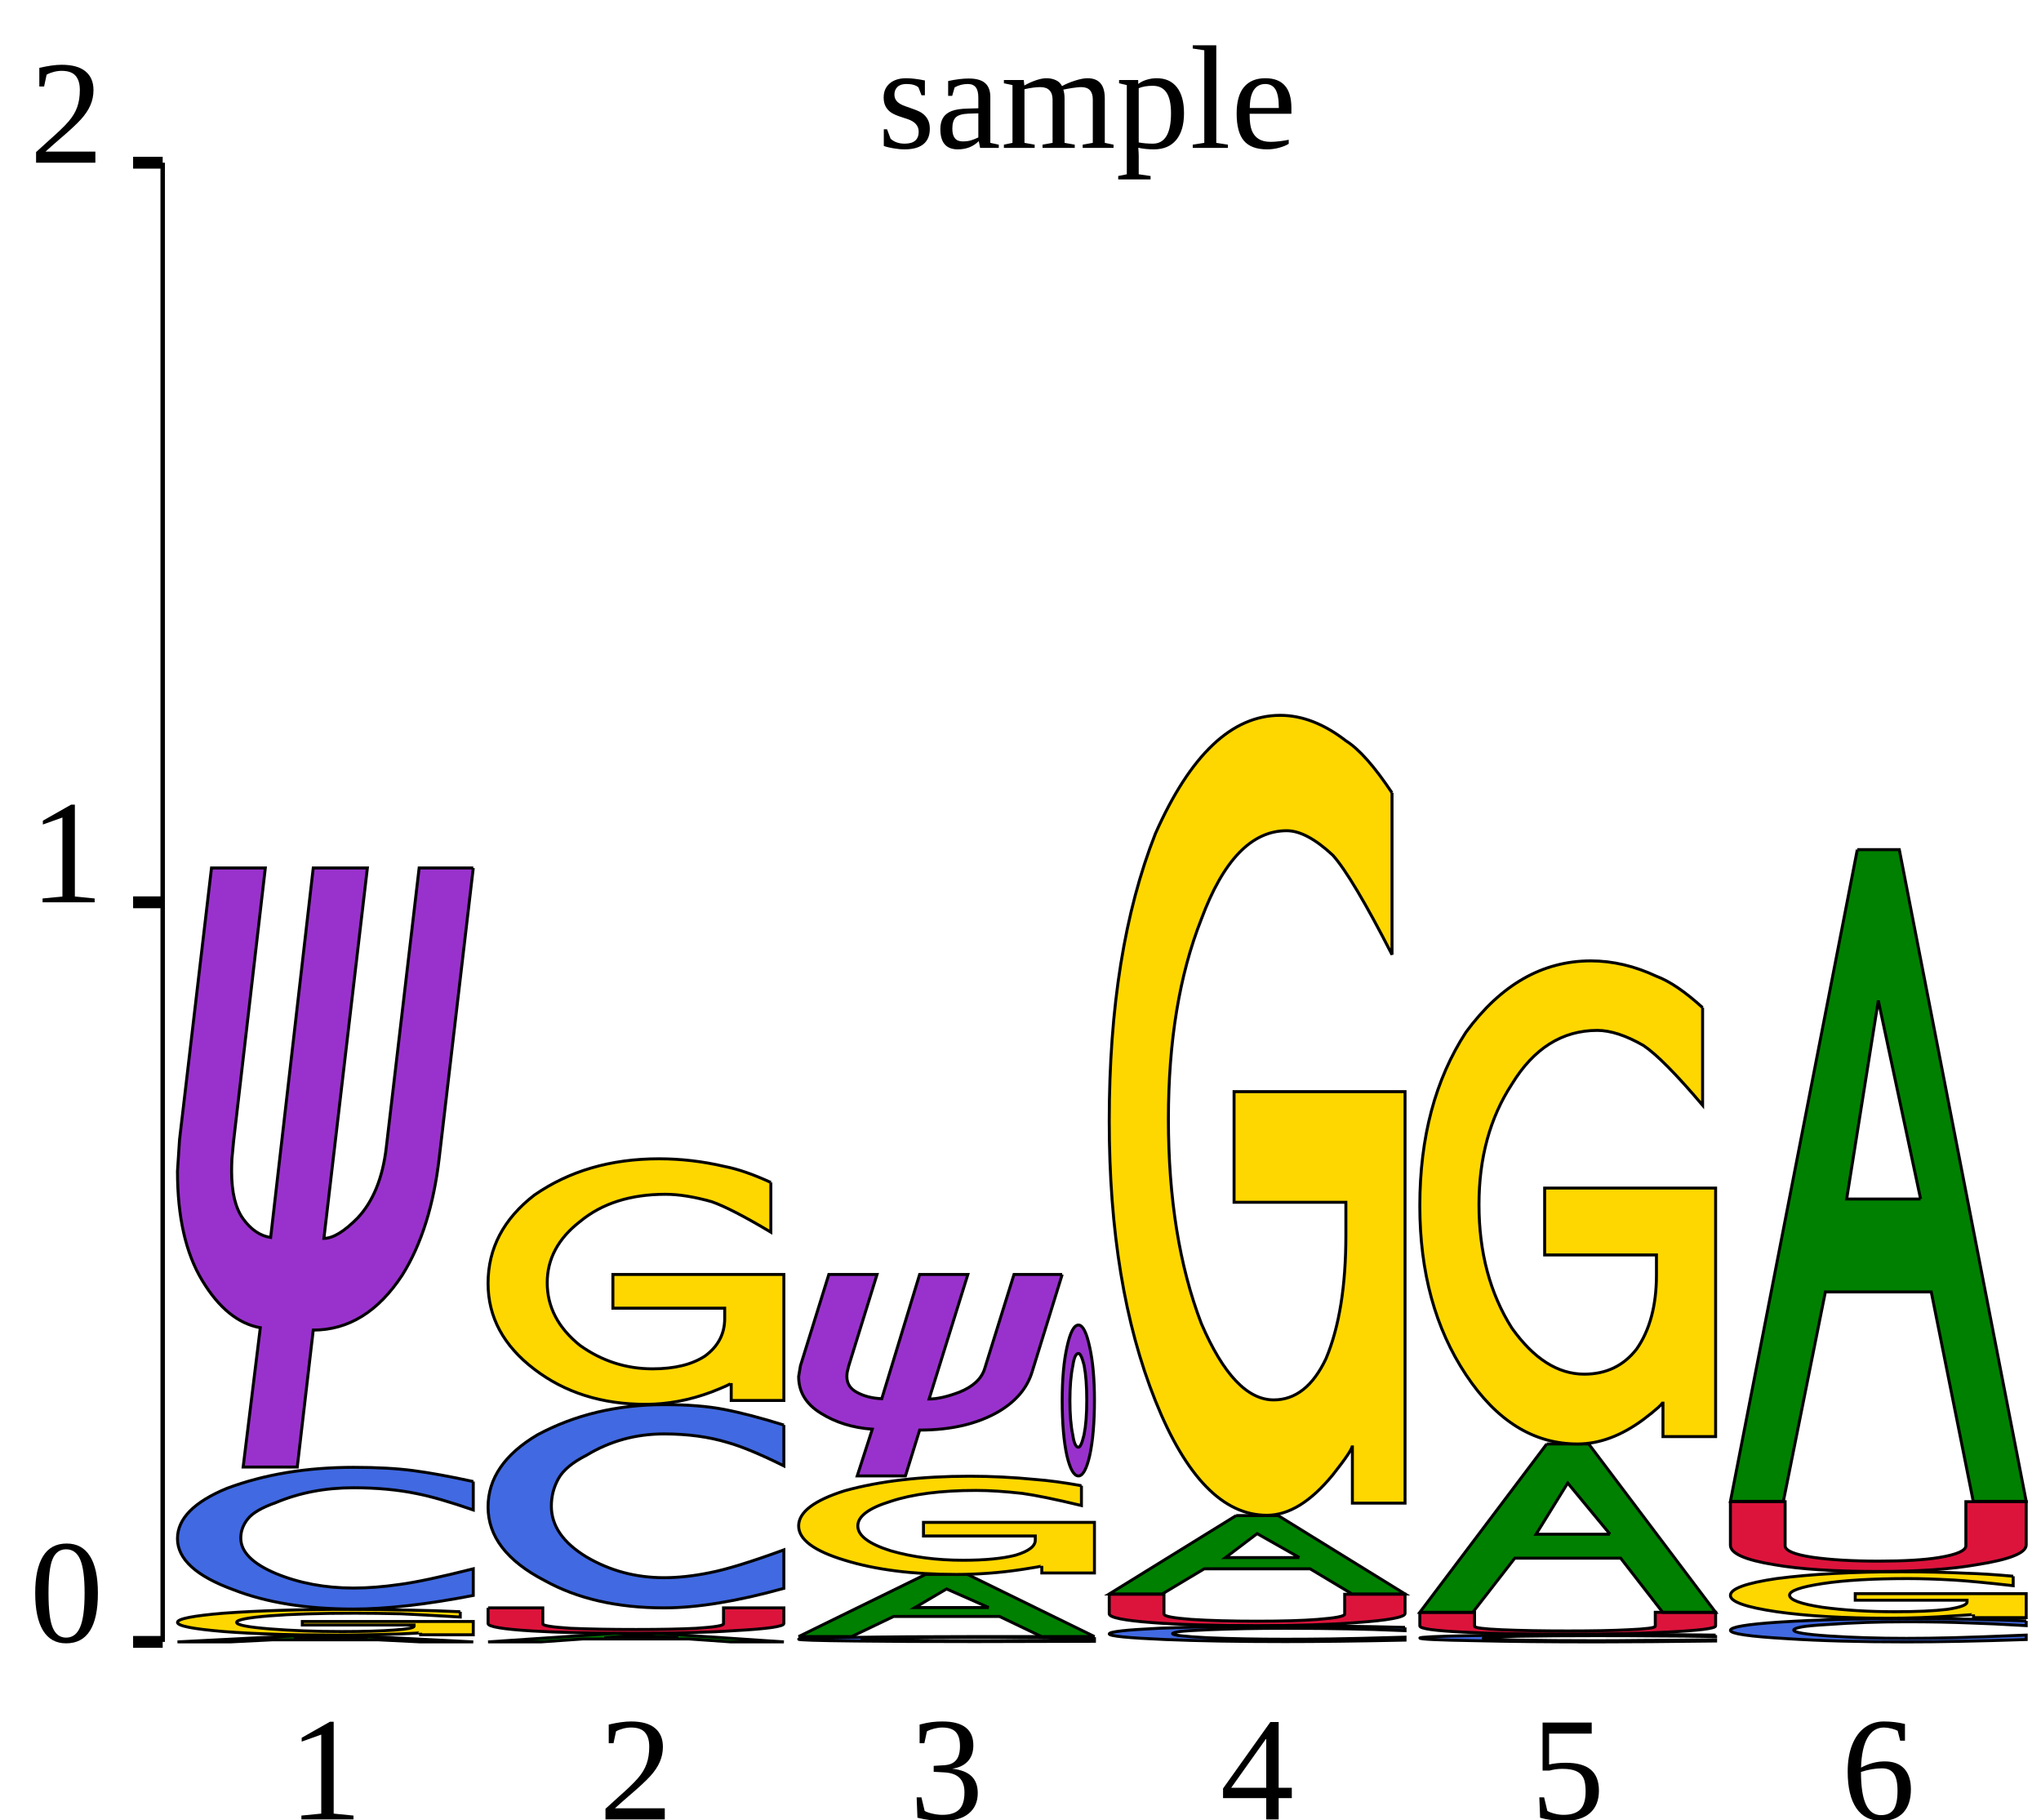
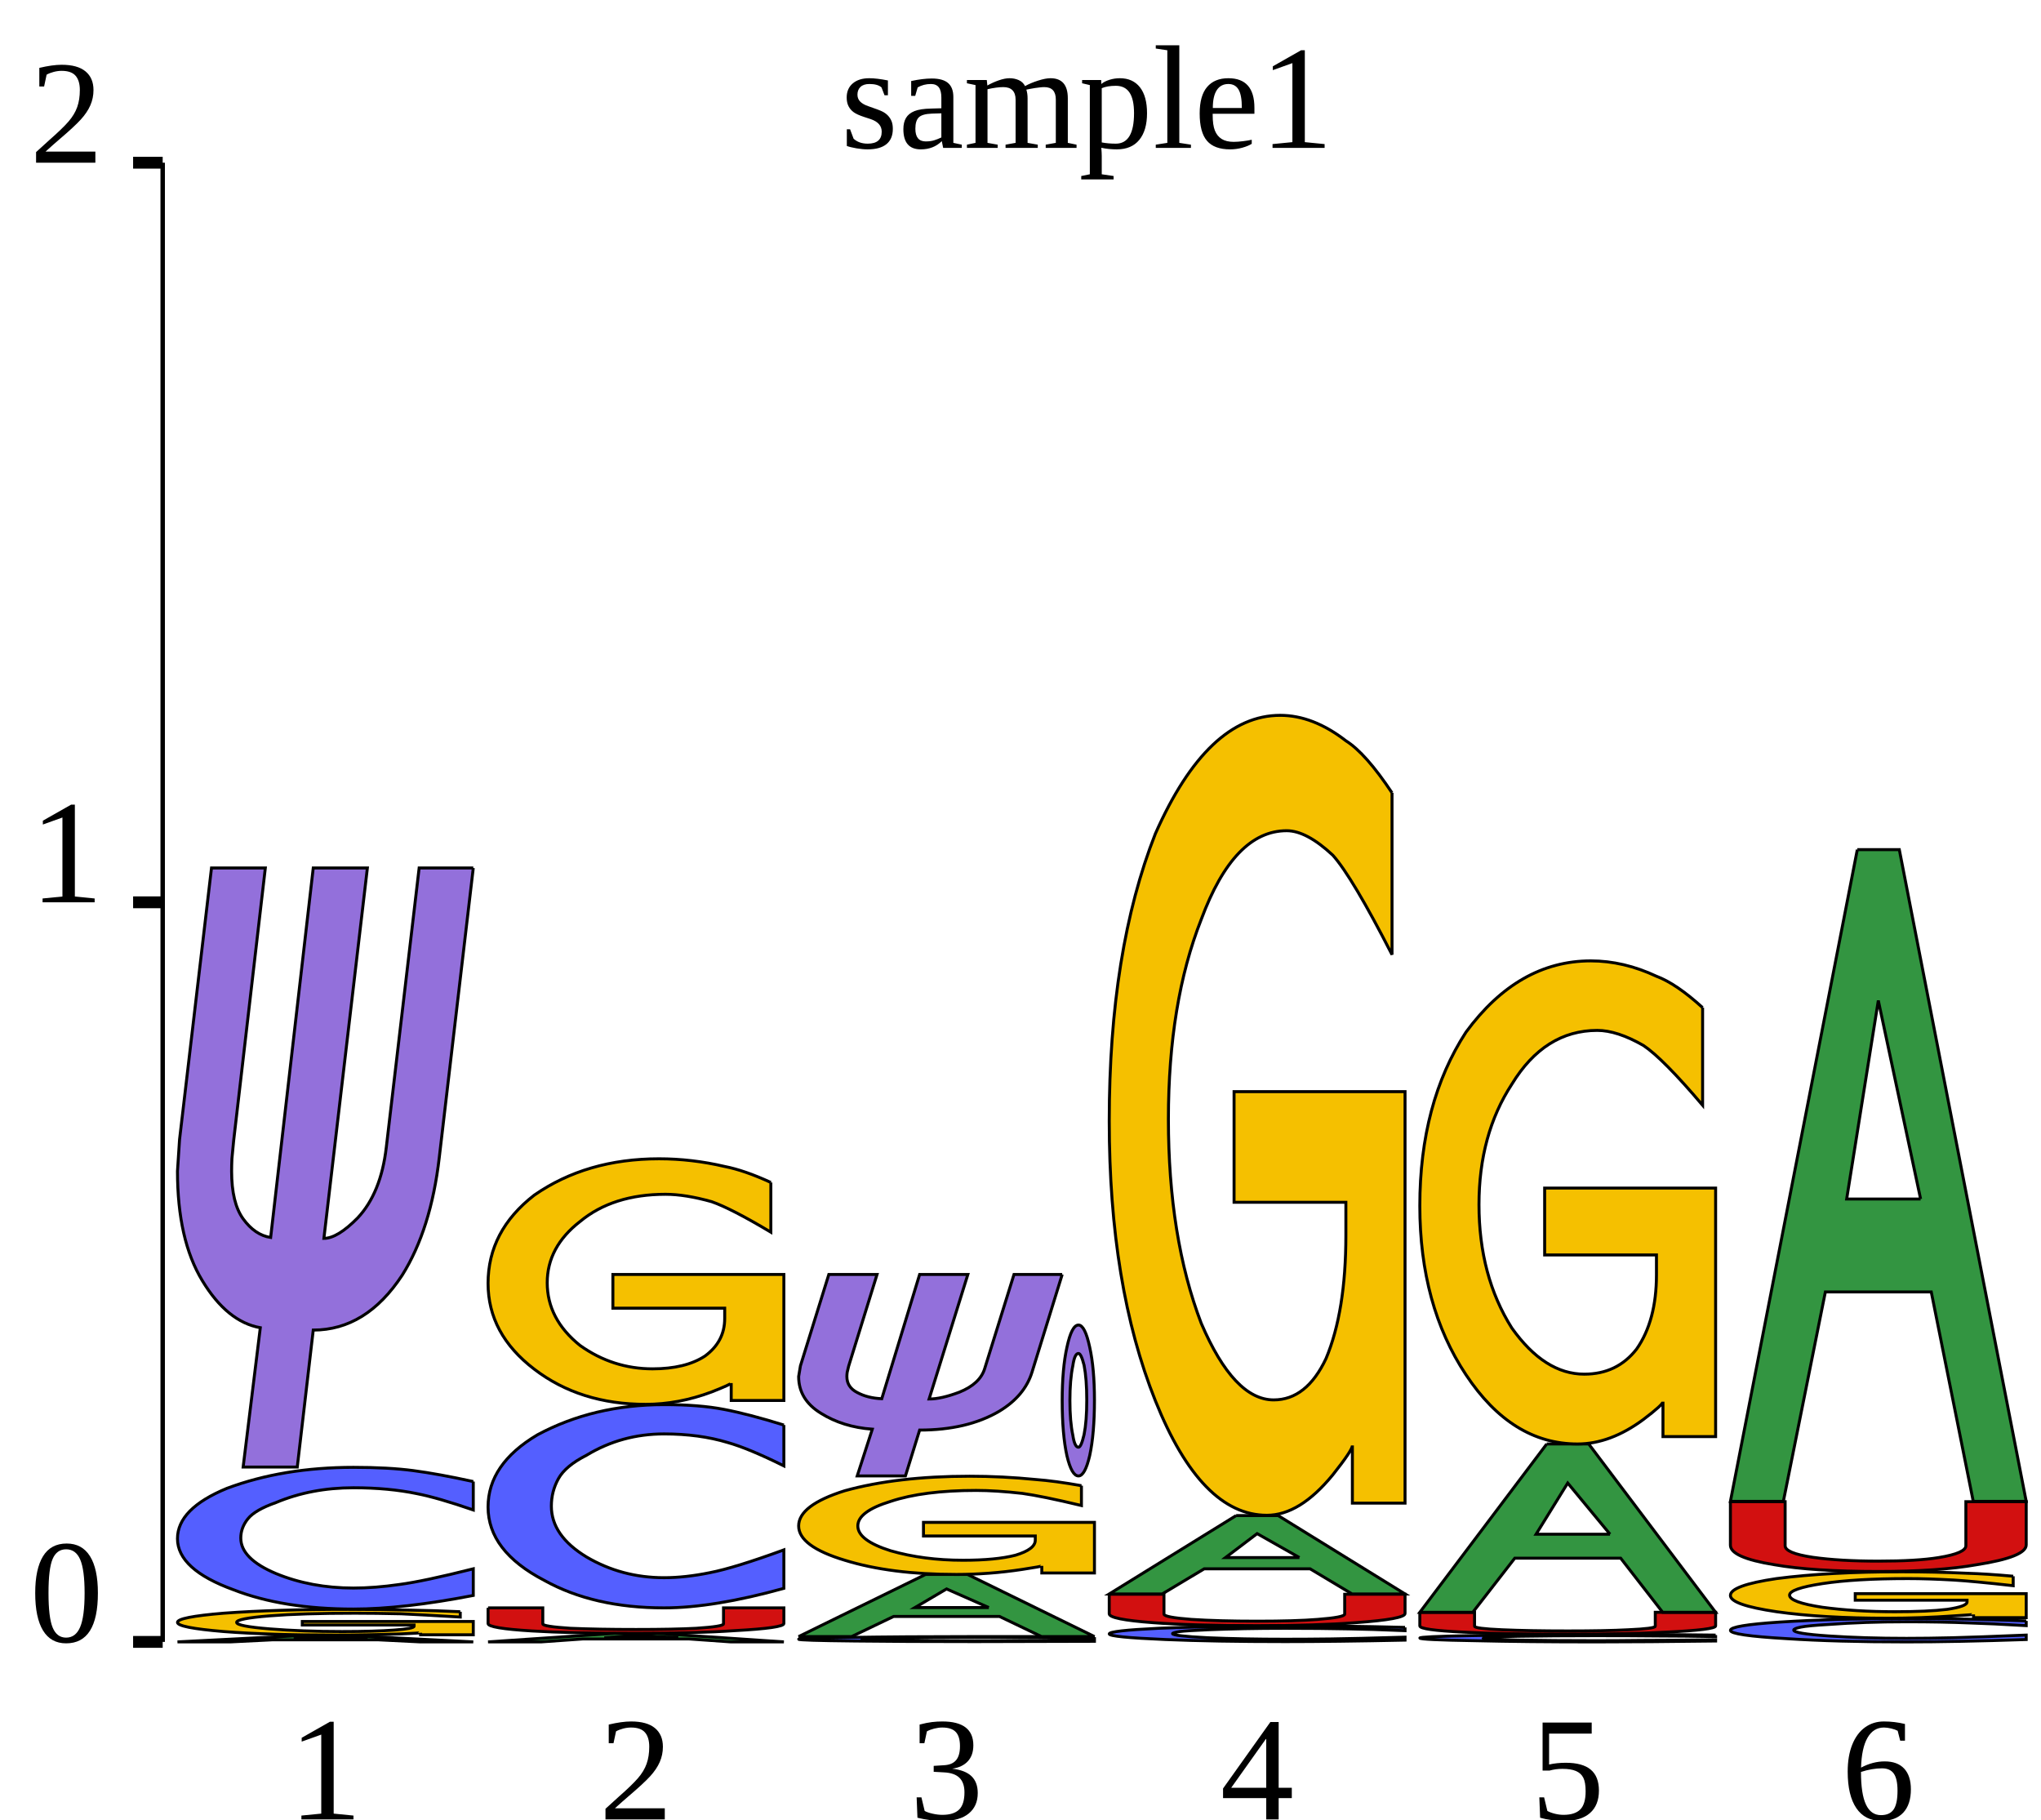
<svg xmlns="http://www.w3.org/2000/svg" viewBox="0 0 6900 6150">
-   <path d=" M 1029 5528  L 1171 5528  L 1600 5550  L 1421 5550  L 1279 5543  L 921 5543  L 779 5550  L 600 5550  L 1029 5528  M 1243 5540  L 1100 5533  L 993 5540  L 1243 5540  " fill="green" stroke="black" stroke-width="10" />
-   <path d=" M 1556 5448  L 1556 5466  Q 1422 5458 , 1356 5455  Q 1267 5453 , 1200 5453  Q 1022 5453 , 911 5462  Q 800 5471 , 800 5484  Q 800 5497 , 911 5506  Q 1022 5515 , 1156 5515  Q 1267 5515 , 1333 5510  Q 1400 5505 , 1400 5497  L 1400 5493  L 1022 5493  L 1022 5481  L 1600 5481  L 1600 5526  L 1422 5526  L 1422 5519  Q 1422 5520 , 1356 5523  Q 1244 5527 , 1133 5527  Q 911 5527 , 756 5515  Q 600 5502 , 600 5484  Q 600 5466 , 756 5453  Q 933 5440 , 1178 5440  Q 1289 5440 , 1400 5443  Q 1467 5444 , 1556 5448  " fill="gold" stroke="black" stroke-width="10" />
-   <path d=" M 1600 5008  L 1600 5104  Q 1481 5063 , 1410 5049  Q 1314 5029 , 1195 5029  Q 1052 5029 , 933 5079  Q 862 5104 , 838 5134  Q 814 5164 , 814 5199  Q 814 5269 , 933 5319  Q 1052 5368 , 1195 5368  Q 1267 5368 , 1350 5356  Q 1433 5345 , 1600 5303  L 1600 5393  Q 1362 5439 , 1195 5439  Q 957 5439 , 790 5374  Q 600 5305 , 600 5201  Q 600 5100 , 767 5031  Q 957 4960 , 1195 4960  Q 1314 4960 , 1397 4971  Q 1481 4982 , 1600 5008  " fill="royalblue" stroke="black" stroke-width="10" />
-   <path d=" M 1600 2934  L 1485 3913  Q 1457 4155 , 1360 4310  Q 1238 4496 , 1059 4496  L 1005 4959  L 822 4959  L 880 4488  Q 768 4468 , 684 4329  Q 600 4191 , 600 3959  L 607 3852  L 715 2934  L 897 2934  L 790 3855  Q 786 3893 , 784 3917  Q 783 3941 , 783 3959  Q 783 4066 , 822 4120  Q 862 4175 , 915 4183  L 1059 2934  L 1242 2934  L 1095 4186  Q 1141 4186 , 1209 4117  Q 1288 4033 , 1306 3878  L 1417 2934  L 1600 2934  " fill="#9932CC" stroke="black" stroke-width="10" />
-   <path d=" M 2079 5521  L 2221 5521  L 2650 5550  L 2471 5550  L 2329 5540  L 1971 5540  L 1829 5550  L 1650 5550  L 2079 5521  M 2293 5536  L 2150 5528  L 2043 5536  L 2293 5536  " fill="green" stroke="black" stroke-width="10" />
-   <path d=" M 1650 5435  L 1835 5435  L 1835 5489  Q 1835 5498 , 1928 5504  Q 2020 5508 , 2150 5508  Q 2280 5508 , 2354 5504  Q 2446 5498 , 2446 5489  L 2446 5435  L 2650 5435  L 2650 5488  Q 2650 5503 , 2483 5512  Q 2354 5521 , 2150 5521  Q 1928 5521 , 1798 5513  Q 1650 5504 , 1650 5488  L 1650 5435  " fill="crimson" stroke="black" stroke-width="10" />
-   <path d=" M 2650 4817  L 2650 4955  Q 2531 4896 , 2460 4876  Q 2364 4847 , 2245 4847  Q 2102 4847 , 1983 4919  Q 1912 4955 , 1888 4998  Q 1864 5041 , 1864 5091  Q 1864 5191 , 1983 5263  Q 2102 5333 , 2245 5333  Q 2317 5333 , 2400 5316  Q 2483 5300 , 2650 5239  L 2650 5369  Q 2412 5435 , 2245 5435  Q 2007 5435 , 1840 5342  Q 1650 5243 , 1650 5094  Q 1650 4949 , 1817 4850  Q 2007 4748 , 2245 4748  Q 2364 4748 , 2447 4764  Q 2531 4780 , 2650 4817  " fill="royalblue" stroke="black" stroke-width="10" />
-   <path d=" M 2606 3997  L 2606 4165  Q 2472 4085 , 2406 4062  Q 2317 4037 , 2250 4037  Q 2072 4037 , 1961 4129  Q 1850 4215 , 1850 4336  Q 1850 4459 , 1961 4548  Q 2072 4627 , 2206 4627  Q 2317 4627 , 2383 4584  Q 2450 4535 , 2450 4457  L 2450 4422  L 2072 4422  L 2072 4308  L 2650 4308  L 2650 4734  L 2472 4734  L 2472 4675  Q 2472 4679 , 2406 4705  Q 2294 4747 , 2183 4747  Q 1961 4747 , 1806 4628  Q 1650 4509 , 1650 4338  Q 1650 4161 , 1806 4040  Q 1983 3917 , 2228 3917  Q 2339 3917 , 2450 3943  Q 2517 3956 , 2606 3997  " fill="gold" stroke="black" stroke-width="10" />
-   <path d=" M 3700 5534  L 3700 5537  Q 3581 5536 , 3510 5535  Q 3414 5535 , 3295 5535  Q 3152 5535 , 3033 5536  Q 2962 5537 , 2938 5538  Q 2914 5539 , 2914 5541  Q 2914 5543 , 3033 5545  Q 3152 5547 , 3295 5547  Q 3367 5547 , 3450 5546  Q 3533 5546 , 3700 5544  L 3700 5548  Q 3462 5549 , 3295 5549  Q 3057 5549 , 2890 5547  Q 2700 5545 , 2700 5541  Q 2700 5537 , 2867 5535  Q 3057 5532 , 3295 5532  Q 3414 5532 , 3497 5532  Q 3581 5533 , 3700 5534  " fill="royalblue" stroke="black" stroke-width="10" />
-   <path d=" M 3129 5322  L 3271 5322  L 3700 5532  L 3521 5532  L 3379 5464  L 3021 5464  L 2879 5532  L 2700 5532  L 3129 5322  M 3343 5434  L 3200 5371  L 3093 5434  L 3343 5434  " fill="green" stroke="black" stroke-width="10" />
-   <path d=" M 3656 5022  L 3656 5089  Q 3522 5057 , 3456 5048  Q 3367 5038 , 3300 5038  Q 3122 5038 , 3011 5075  Q 2900 5109 , 2900 5158  Q 2900 5207 , 3011 5242  Q 3122 5274 , 3256 5274  Q 3367 5274 , 3433 5257  Q 3500 5237 , 3500 5206  L 3500 5192  L 3122 5192  L 3122 5146  L 3700 5146  L 3700 5317  L 3522 5317  L 3522 5293  Q 3522 5295 , 3456 5305  Q 3344 5322 , 3233 5322  Q 3011 5322 , 2856 5274  Q 2700 5227 , 2700 5158  Q 2700 5088 , 2856 5039  Q 3033 4990 , 3278 4990  Q 3389 4990 , 3500 5001  Q 3567 5006 , 3656 5022  " fill="gold" stroke="black" stroke-width="10" />
-   <path d=" M 3591 4308  L 3489 4638  Q 3464 4719 , 3377 4771  Q 3269 4834 , 3109 4834  L 3061 4989  L 2898 4989  L 2949 4831  Q 2850 4824 , 2775 4777  Q 2700 4731 , 2700 4653  L 2706 4617  L 2802 4308  L 2965 4308  L 2869 4618  Q 2866 4631 , 2864 4639  Q 2863 4647 , 2863 4653  Q 2863 4689 , 2898 4707  Q 2933 4726 , 2981 4728  L 3109 4308  L 3272 4308  L 3141 4729  Q 3182 4729 , 3243 4706  Q 3313 4678 , 3329 4626  L 3428 4308  L 3591 4308  " fill="#9932CC" stroke="black" stroke-width="10" />
-   <path d=" M 3646 4989  Q 3623 4989 , 3607 4921  Q 3591 4849 , 3591 4734  Q 3591 4626 , 3607 4554  Q 3623 4479 , 3646 4479  Q 3668 4479 , 3684 4554  Q 3700 4626 , 3700 4733  Q 3700 4846 , 3684 4920  Q 3668 4989 , 3646 4989  M 3646 4892  Q 3655 4892 , 3665 4849  Q 3674 4804 , 3674 4733  Q 3674 4661 , 3665 4615  Q 3655 4575 , 3646 4575  Q 3633 4575 , 3627 4616  Q 3617 4664 , 3617 4734  Q 3617 4805 , 3627 4852  Q 3633 4892 , 3646 4892  " fill="#9932CC" stroke="black" stroke-width="10" />
-   <path d=" M 4750 5501  L 4750 5512  Q 4631 5507 , 4560 5506  Q 4464 5504 , 4345 5504  Q 4202 5504 , 4083 5509  Q 4012 5512 , 3988 5515  Q 3964 5519 , 3964 5522  Q 3964 5530 , 4083 5536  Q 4202 5541 , 4345 5541  Q 4417 5541 , 4500 5540  Q 4583 5539 , 4750 5534  L 4750 5544  Q 4512 5549 , 4345 5549  Q 4107 5549 , 3940 5542  Q 3750 5534 , 3750 5523  Q 3750 5512 , 3917 5504  Q 4107 5496 , 4345 5496  Q 4464 5496 , 4547 5497  Q 4631 5498 , 4750 5501  " fill="royalblue" stroke="black" stroke-width="10" />
-   <path d=" M 3750 5389  L 3935 5389  L 3935 5456  Q 3935 5467 , 4028 5474  Q 4120 5480 , 4250 5480  Q 4380 5480 , 4454 5474  Q 4546 5467 , 4546 5456  L 4546 5389  L 4750 5389  L 4750 5454  Q 4750 5473 , 4583 5485  Q 4454 5495 , 4250 5495  Q 4028 5495 , 3898 5485  Q 3750 5474 , 3750 5455  L 3750 5389  " fill="crimson" stroke="black" stroke-width="10" />
-   <path d=" M 4179 5123  L 4321 5123  L 4750 5388  L 4571 5388  L 4429 5303  L 4071 5303  L 3929 5388  L 3750 5388  L 4179 5123  M 4393 5265  L 4250 5184  L 4143 5265  L 4393 5265  " fill="green" stroke="black" stroke-width="10" />
-   <path d=" M 4706 2680  L 4706 3227  Q 4572 2965 , 4506 2891  Q 4417 2808 , 4350 2808  Q 4172 2808 , 4061 3108  Q 3950 3390 , 3950 3783  Q 3950 4182 , 4061 4473  Q 4172 4732 , 4306 4732  Q 4417 4732 , 4483 4592  Q 4550 4432 , 4550 4176  L 4550 4064  L 4172 4064  L 4172 3690  L 4750 3690  L 4750 5081  L 4572 5081  L 4572 4886  Q 4572 4902 , 4506 4985  Q 4394 5122 , 4283 5122  Q 4061 5122 , 3906 4735  Q 3750 4345 , 3750 3789  Q 3750 3214 , 3906 2818  Q 4083 2418 , 4328 2418  Q 4439 2418 , 4550 2504  Q 4617 2546 , 4706 2680  " fill="gold" stroke="black" stroke-width="10" />
-   <path d=" M 5800 5527  L 5800 5532  Q 5681 5530 , 5610 5530  Q 5514 5529 , 5395 5529  Q 5252 5529 , 5133 5531  Q 5062 5532 , 5038 5534  Q 5014 5536 , 5014 5537  Q 5014 5541 , 5133 5544  Q 5252 5546 , 5395 5546  Q 5467 5546 , 5550 5545  Q 5633 5545 , 5800 5543  L 5800 5547  Q 5562 5550 , 5395 5550  Q 5157 5550 , 4990 5546  Q 4800 5543 , 4800 5537  Q 4800 5532 , 4967 5529  Q 5157 5525 , 5395 5525  Q 5514 5525 , 5597 5525  Q 5681 5526 , 5800 5527  " fill="royalblue" stroke="black" stroke-width="10" />
-   <path d=" M 4800 5450  L 4985 5450  L 4985 5497  Q 4985 5505 , 5078 5509  Q 5170 5513 , 5300 5513  Q 5430 5513 , 5504 5509  Q 5596 5505 , 5596 5497  L 5596 5450  L 5800 5450  L 5800 5496  Q 5800 5509 , 5633 5517  Q 5504 5524 , 5300 5524  Q 5078 5524 , 4948 5517  Q 4800 5510 , 4800 5496  L 4800 5450  " fill="crimson" stroke="black" stroke-width="10" />
-   <path d=" M 5229 4881  L 5371 4881  L 5800 5450  L 5621 5450  L 5479 5267  L 5121 5267  L 4979 5450  L 4800 5450  L 5229 4881  M 5443 5186  L 5300 5013  L 5193 5186  L 5443 5186  " fill="green" stroke="black" stroke-width="10" />
-   <path d=" M 5756 3406  L 5756 3736  Q 5622 3578 , 5556 3534  Q 5467 3483 , 5400 3483  Q 5222 3483 , 5111 3665  Q 5000 3835 , 5000 4072  Q 5000 4313 , 5111 4489  Q 5222 4645 , 5356 4645  Q 5467 4645 , 5533 4560  Q 5600 4464 , 5600 4309  L 5600 4242  L 5222 4242  L 5222 4016  L 5800 4016  L 5800 4856  L 5622 4856  L 5622 4738  Q 5622 4748 , 5556 4798  Q 5444 4881 , 5333 4881  Q 5111 4881 , 4956 4647  Q 4800 4412 , 4800 4076  Q 4800 3729 , 4956 3489  Q 5133 3248 , 5378 3248  Q 5489 3248 , 5600 3300  Q 5667 3325 , 5756 3406  " fill="gold" stroke="black" stroke-width="10" />
-   <path d=" M 6850 5479  L 6850 5495  Q 6731 5488 , 6660 5486  Q 6564 5482 , 6445 5482  Q 6302 5482 , 6183 5491  Q 6112 5495 , 6088 5500  Q 6064 5505 , 6064 5510  Q 6064 5522 , 6183 5530  Q 6302 5538 , 6445 5538  Q 6517 5538 , 6600 5536  Q 6683 5534 , 6850 5527  L 6850 5542  Q 6612 5550 , 6445 5550  Q 6207 5550 , 6040 5539  Q 5850 5528 , 5850 5511  Q 5850 5494 , 6017 5483  Q 6207 5471 , 6445 5471  Q 6564 5471 , 6647 5473  Q 6731 5475 , 6850 5479  " fill="royalblue" stroke="black" stroke-width="10" />
-   <path d=" M 6806 5328  L 6806 5360  Q 6672 5345 , 6606 5341  Q 6517 5336 , 6450 5336  Q 6272 5336 , 6161 5353  Q 6050 5370 , 6050 5392  Q 6050 5416 , 6161 5433  Q 6272 5448 , 6406 5448  Q 6517 5448 , 6583 5440  Q 6650 5430 , 6650 5415  L 6650 5409  L 6272 5409  L 6272 5387  L 6850 5387  L 6850 5468  L 6672 5468  L 6672 5457  Q 6672 5458 , 6606 5462  Q 6494 5470 , 6383 5470  Q 6161 5470 , 6006 5448  Q 5850 5425 , 5850 5393  Q 5850 5359 , 6006 5336  Q 6183 5313 , 6428 5313  Q 6539 5313 , 6650 5318  Q 6717 5320 , 6806 5328  " fill="gold" stroke="black" stroke-width="10" />
-   <path d=" M 5850 5076  L 6035 5076  L 6035 5225  Q 6035 5250 , 6128 5264  Q 6220 5277 , 6350 5277  Q 6480 5277 , 6554 5265  Q 6646 5250 , 6646 5225  L 6646 5076  L 6850 5076  L 6850 5222  Q 6850 5263 , 6683 5289  Q 6554 5312 , 6350 5312  Q 6128 5312 , 5998 5289  Q 5850 5265 , 5850 5223  L 5850 5076  " fill="crimson" stroke="black" stroke-width="10" />
-   <path d=" M 6279 2872  L 6421 2872  L 6850 5075  L 6671 5075  L 6529 4367  L 6171 4367  L 6029 5075  L 5850 5075  L 6279 2872  M 6493 4053  L 6350 3382  L 6243 4053  L 6493 4053  " fill="green" stroke="black" stroke-width="10" />
+   <path d=" M 1029 5528  L 1171 5528  L 1600 5550  L 1421 5550  L 1279 5543  L 921 5543  L 779 5550  L 600 5550  L 1029 5528  M 1243 5540  L 1100 5533  L 993 5540  L 1243 5540  " fill="#339541" stroke="black" stroke-width="10" />
+   <path d=" M 1556 5448  L 1556 5466  Q 1422 5458 , 1356 5455  Q 1267 5453 , 1200 5453  Q 1022 5453 , 911 5462  Q 800 5471 , 800 5484  Q 800 5497 , 911 5506  Q 1022 5515 , 1156 5515  Q 1267 5515 , 1333 5510  Q 1400 5505 , 1400 5497  L 1400 5493  L 1022 5493  L 1022 5481  L 1600 5481  L 1600 5526  L 1422 5526  L 1422 5519  Q 1422 5520 , 1356 5523  Q 1244 5527 , 1133 5527  Q 911 5527 , 756 5515  Q 600 5502 , 600 5484  Q 600 5466 , 756 5453  Q 933 5440 , 1178 5440  Q 1289 5440 , 1400 5443  Q 1467 5444 , 1556 5448  " fill="#F5C000" stroke="black" stroke-width="10" />
+   <path d=" M 1600 5008  L 1600 5104  Q 1481 5063 , 1410 5049  Q 1314 5029 , 1195 5029  Q 1052 5029 , 933 5079  Q 862 5104 , 838 5134  Q 814 5164 , 814 5199  Q 814 5269 , 933 5319  Q 1052 5368 , 1195 5368  Q 1267 5368 , 1350 5356  Q 1433 5345 , 1600 5303  L 1600 5393  Q 1362 5439 , 1195 5439  Q 957 5439 , 790 5374  Q 600 5305 , 600 5201  Q 600 5100 , 767 5031  Q 957 4960 , 1195 4960  Q 1314 4960 , 1397 4971  Q 1481 4982 , 1600 5008  " fill="#545FFF" stroke="black" stroke-width="10" />
+   <path d=" M 1600 2934  L 1485 3913  Q 1457 4155 , 1360 4310  Q 1238 4496 , 1059 4496  L 1005 4959  L 822 4959  L 880 4488  Q 768 4468 , 684 4329  Q 600 4191 , 600 3959  L 607 3852  L 715 2934  L 897 2934  L 790 3855  Q 786 3893 , 784 3917  Q 783 3941 , 783 3959  Q 783 4066 , 822 4120  Q 862 4175 , 915 4183  L 1059 2934  L 1242 2934  L 1095 4186  Q 1141 4186 , 1209 4117  Q 1288 4033 , 1306 3878  L 1417 2934  L 1600 2934  " fill="#9370DB" stroke="black" stroke-width="10" />
+   <path d=" M 2079 5521  L 2221 5521  L 2650 5550  L 2471 5550  L 2329 5540  L 1971 5540  L 1829 5550  L 1650 5550  L 2079 5521  M 2293 5536  L 2150 5528  L 2043 5536  L 2293 5536  " fill="#339541" stroke="black" stroke-width="10" />
+   <path d=" M 1650 5435  L 1835 5435  L 1835 5489  Q 1835 5498 , 1928 5504  Q 2020 5508 , 2150 5508  Q 2280 5508 , 2354 5504  Q 2446 5498 , 2446 5489  L 2446 5435  L 2650 5435  L 2650 5488  Q 2650 5503 , 2483 5512  Q 2354 5521 , 2150 5521  Q 1928 5521 , 1798 5513  Q 1650 5504 , 1650 5488  L 1650 5435  " fill="#D21010" stroke="black" stroke-width="10" />
+   <path d=" M 2650 4817  L 2650 4955  Q 2531 4896 , 2460 4876  Q 2364 4847 , 2245 4847  Q 2102 4847 , 1983 4919  Q 1912 4955 , 1888 4998  Q 1864 5041 , 1864 5091  Q 1864 5191 , 1983 5263  Q 2102 5333 , 2245 5333  Q 2317 5333 , 2400 5316  Q 2483 5300 , 2650 5239  L 2650 5369  Q 2412 5435 , 2245 5435  Q 2007 5435 , 1840 5342  Q 1650 5243 , 1650 5094  Q 1650 4949 , 1817 4850  Q 2007 4748 , 2245 4748  Q 2364 4748 , 2447 4764  Q 2531 4780 , 2650 4817  " fill="#545FFF" stroke="black" stroke-width="10" />
+   <path d=" M 2606 3997  L 2606 4165  Q 2472 4085 , 2406 4062  Q 2317 4037 , 2250 4037  Q 2072 4037 , 1961 4129  Q 1850 4215 , 1850 4336  Q 1850 4459 , 1961 4548  Q 2072 4627 , 2206 4627  Q 2317 4627 , 2383 4584  Q 2450 4535 , 2450 4457  L 2450 4422  L 2072 4422  L 2072 4308  L 2650 4308  L 2650 4734  L 2472 4734  L 2472 4675  Q 2472 4679 , 2406 4705  Q 2294 4747 , 2183 4747  Q 1961 4747 , 1806 4628  Q 1650 4509 , 1650 4338  Q 1650 4161 , 1806 4040  Q 1983 3917 , 2228 3917  Q 2339 3917 , 2450 3943  Q 2517 3956 , 2606 3997  " fill="#F5C000" stroke="black" stroke-width="10" />
+   <path d=" M 3700 5534  L 3700 5537  Q 3581 5536 , 3510 5535  Q 3414 5535 , 3295 5535  Q 3152 5535 , 3033 5536  Q 2962 5537 , 2938 5538  Q 2914 5539 , 2914 5541  Q 2914 5543 , 3033 5545  Q 3152 5547 , 3295 5547  Q 3367 5547 , 3450 5546  Q 3533 5546 , 3700 5544  L 3700 5548  Q 3462 5549 , 3295 5549  Q 3057 5549 , 2890 5547  Q 2700 5545 , 2700 5541  Q 2700 5537 , 2867 5535  Q 3057 5532 , 3295 5532  Q 3414 5532 , 3497 5532  Q 3581 5533 , 3700 5534  " fill="#545FFF" stroke="black" stroke-width="10" />
+   <path d=" M 3129 5322  L 3271 5322  L 3700 5532  L 3521 5532  L 3379 5464  L 3021 5464  L 2879 5532  L 2700 5532  L 3129 5322  M 3343 5434  L 3200 5371  L 3093 5434  L 3343 5434  " fill="#339541" stroke="black" stroke-width="10" />
+   <path d=" M 3656 5022  L 3656 5089  Q 3522 5057 , 3456 5048  Q 3367 5038 , 3300 5038  Q 3122 5038 , 3011 5075  Q 2900 5109 , 2900 5158  Q 2900 5207 , 3011 5242  Q 3122 5274 , 3256 5274  Q 3367 5274 , 3433 5257  Q 3500 5237 , 3500 5206  L 3500 5192  L 3122 5192  L 3122 5146  L 3700 5146  L 3700 5317  L 3522 5317  L 3522 5293  Q 3522 5295 , 3456 5305  Q 3344 5322 , 3233 5322  Q 3011 5322 , 2856 5274  Q 2700 5227 , 2700 5158  Q 2700 5088 , 2856 5039  Q 3033 4990 , 3278 4990  Q 3389 4990 , 3500 5001  Q 3567 5006 , 3656 5022  " fill="#F5C000" stroke="black" stroke-width="10" />
+   <path d=" M 3591 4308  L 3489 4638  Q 3464 4719 , 3377 4771  Q 3269 4834 , 3109 4834  L 3061 4989  L 2898 4989  L 2949 4831  Q 2850 4824 , 2775 4777  Q 2700 4731 , 2700 4653  L 2706 4617  L 2802 4308  L 2965 4308  L 2869 4618  Q 2866 4631 , 2864 4639  Q 2863 4647 , 2863 4653  Q 2863 4689 , 2898 4707  Q 2933 4726 , 2981 4728  L 3109 4308  L 3272 4308  L 3141 4729  Q 3182 4729 , 3243 4706  Q 3313 4678 , 3329 4626  L 3428 4308  L 3591 4308  " fill="#9370DB" stroke="black" stroke-width="10" />
+   <path d=" M 3646 4989  Q 3623 4989 , 3607 4921  Q 3591 4849 , 3591 4734  Q 3591 4626 , 3607 4554  Q 3623 4479 , 3646 4479  Q 3668 4479 , 3684 4554  Q 3700 4626 , 3700 4733  Q 3700 4846 , 3684 4920  Q 3668 4989 , 3646 4989  M 3646 4892  Q 3655 4892 , 3665 4849  Q 3674 4804 , 3674 4733  Q 3674 4661 , 3665 4615  Q 3655 4575 , 3646 4575  Q 3633 4575 , 3627 4616  Q 3617 4664 , 3617 4734  Q 3617 4805 , 3627 4852  Q 3633 4892 , 3646 4892  " fill="#9370DB" stroke="black" stroke-width="10" />
+   <path d=" M 4750 5501  L 4750 5512  Q 4631 5507 , 4560 5506  Q 4464 5504 , 4345 5504  Q 4202 5504 , 4083 5509  Q 4012 5512 , 3988 5515  Q 3964 5519 , 3964 5522  Q 3964 5530 , 4083 5536  Q 4202 5541 , 4345 5541  Q 4417 5541 , 4500 5540  Q 4583 5539 , 4750 5534  L 4750 5544  Q 4512 5549 , 4345 5549  Q 4107 5549 , 3940 5542  Q 3750 5534 , 3750 5523  Q 3750 5512 , 3917 5504  Q 4107 5496 , 4345 5496  Q 4464 5496 , 4547 5497  Q 4631 5498 , 4750 5501  " fill="#545FFF" stroke="black" stroke-width="10" />
+   <path d=" M 3750 5389  L 3935 5389  L 3935 5456  Q 3935 5467 , 4028 5474  Q 4120 5480 , 4250 5480  Q 4380 5480 , 4454 5474  Q 4546 5467 , 4546 5456  L 4546 5389  L 4750 5389  L 4750 5454  Q 4750 5473 , 4583 5485  Q 4454 5495 , 4250 5495  Q 4028 5495 , 3898 5485  Q 3750 5474 , 3750 5455  L 3750 5389  " fill="#D21010" stroke="black" stroke-width="10" />
+   <path d=" M 4179 5123  L 4321 5123  L 4750 5388  L 4571 5388  L 4429 5303  L 4071 5303  L 3929 5388  L 3750 5388  L 4179 5123  M 4393 5265  L 4250 5184  L 4143 5265  L 4393 5265  " fill="#339541" stroke="black" stroke-width="10" />
+   <path d=" M 4706 2680  L 4706 3227  Q 4572 2965 , 4506 2891  Q 4417 2808 , 4350 2808  Q 4172 2808 , 4061 3108  Q 3950 3390 , 3950 3783  Q 3950 4182 , 4061 4473  Q 4172 4732 , 4306 4732  Q 4417 4732 , 4483 4592  Q 4550 4432 , 4550 4176  L 4550 4064  L 4172 4064  L 4172 3690  L 4750 3690  L 4750 5081  L 4572 5081  L 4572 4886  Q 4572 4902 , 4506 4985  Q 4394 5122 , 4283 5122  Q 4061 5122 , 3906 4735  Q 3750 4345 , 3750 3789  Q 3750 3214 , 3906 2818  Q 4083 2418 , 4328 2418  Q 4439 2418 , 4550 2504  Q 4617 2546 , 4706 2680  " fill="#F5C000" stroke="black" stroke-width="10" />
+   <path d=" M 5800 5527  L 5800 5532  Q 5681 5530 , 5610 5530  Q 5514 5529 , 5395 5529  Q 5252 5529 , 5133 5531  Q 5062 5532 , 5038 5534  Q 5014 5536 , 5014 5537  Q 5014 5541 , 5133 5544  Q 5252 5546 , 5395 5546  Q 5467 5546 , 5550 5545  Q 5633 5545 , 5800 5543  L 5800 5547  Q 5562 5550 , 5395 5550  Q 5157 5550 , 4990 5546  Q 4800 5543 , 4800 5537  Q 4800 5532 , 4967 5529  Q 5157 5525 , 5395 5525  Q 5514 5525 , 5597 5525  Q 5681 5526 , 5800 5527  " fill="#545FFF" stroke="black" stroke-width="10" />
+   <path d=" M 4800 5450  L 4985 5450  L 4985 5497  Q 4985 5505 , 5078 5509  Q 5170 5513 , 5300 5513  Q 5430 5513 , 5504 5509  Q 5596 5505 , 5596 5497  L 5596 5450  L 5800 5450  L 5800 5496  Q 5800 5509 , 5633 5517  Q 5504 5524 , 5300 5524  Q 5078 5524 , 4948 5517  Q 4800 5510 , 4800 5496  L 4800 5450  " fill="#D21010" stroke="black" stroke-width="10" />
+   <path d=" M 5229 4881  L 5371 4881  L 5800 5450  L 5621 5450  L 5479 5267  L 5121 5267  L 4979 5450  L 4800 5450  L 5229 4881  M 5443 5186  L 5300 5013  L 5193 5186  L 5443 5186  " fill="#339541" stroke="black" stroke-width="10" />
+   <path d=" M 5756 3406  L 5756 3736  Q 5622 3578 , 5556 3534  Q 5467 3483 , 5400 3483  Q 5222 3483 , 5111 3665  Q 5000 3835 , 5000 4072  Q 5000 4313 , 5111 4489  Q 5222 4645 , 5356 4645  Q 5467 4645 , 5533 4560  Q 5600 4464 , 5600 4309  L 5600 4242  L 5222 4242  L 5222 4016  L 5800 4016  L 5800 4856  L 5622 4856  L 5622 4738  Q 5622 4748 , 5556 4798  Q 5444 4881 , 5333 4881  Q 5111 4881 , 4956 4647  Q 4800 4412 , 4800 4076  Q 4800 3729 , 4956 3489  Q 5133 3248 , 5378 3248  Q 5489 3248 , 5600 3300  Q 5667 3325 , 5756 3406  " fill="#F5C000" stroke="black" stroke-width="10" />
+   <path d=" M 6850 5479  L 6850 5495  Q 6731 5488 , 6660 5486  Q 6564 5482 , 6445 5482  Q 6302 5482 , 6183 5491  Q 6112 5495 , 6088 5500  Q 6064 5505 , 6064 5510  Q 6064 5522 , 6183 5530  Q 6302 5538 , 6445 5538  Q 6517 5538 , 6600 5536  Q 6683 5534 , 6850 5527  L 6850 5542  Q 6612 5550 , 6445 5550  Q 6207 5550 , 6040 5539  Q 5850 5528 , 5850 5511  Q 5850 5494 , 6017 5483  Q 6207 5471 , 6445 5471  Q 6564 5471 , 6647 5473  Q 6731 5475 , 6850 5479  " fill="#545FFF" stroke="black" stroke-width="10" />
+   <path d=" M 6806 5328  L 6806 5360  Q 6672 5345 , 6606 5341  Q 6517 5336 , 6450 5336  Q 6272 5336 , 6161 5353  Q 6050 5370 , 6050 5392  Q 6050 5416 , 6161 5433  Q 6272 5448 , 6406 5448  Q 6517 5448 , 6583 5440  Q 6650 5430 , 6650 5415  L 6650 5409  L 6272 5409  L 6272 5387  L 6850 5387  L 6850 5468  L 6672 5468  L 6672 5457  Q 6672 5458 , 6606 5462  Q 6494 5470 , 6383 5470  Q 6161 5470 , 6006 5448  Q 5850 5425 , 5850 5393  Q 5850 5359 , 6006 5336  Q 6183 5313 , 6428 5313  Q 6539 5313 , 6650 5318  Q 6717 5320 , 6806 5328  " fill="#F5C000" stroke="black" stroke-width="10" />
+   <path d=" M 5850 5076  L 6035 5076  L 6035 5225  Q 6035 5250 , 6128 5264  Q 6220 5277 , 6350 5277  Q 6480 5277 , 6554 5265  Q 6646 5250 , 6646 5225  L 6646 5076  L 6850 5076  L 6850 5222  Q 6850 5263 , 6683 5289  Q 6554 5312 , 6350 5312  Q 6128 5312 , 5998 5289  Q 5850 5265 , 5850 5223  L 5850 5076  " fill="#D21010" stroke="black" stroke-width="10" />
+   <path d=" M 6279 2872  L 6421 2872  L 6850 5075  L 6671 5075  L 6529 4367  L 6171 4367  L 6029 5075  L 5850 5075  L 6279 2872  M 6493 4053  L 6350 3382  L 6243 4053  L 6493 4053  " fill="#339541" stroke="black" stroke-width="10" />
  <path d="M 550 550 L 550 5550 " stroke="black" stroke-width="15" />
  <path d="M 450 5550 L 550 5550 " stroke="black" stroke-width="40" />
  <text text-anchor="end" x="350" y="5550" font-size="500">0</text>
  <path d="M 450 3050 L 550 3050 " stroke="black" stroke-width="40" />
  <text text-anchor="end" x="350" y="3050" font-size="500">1</text>
  <path d="M 450 550 L 550 550 " stroke="black" stroke-width="40" />
  <text text-anchor="end" x="350" y="550" font-size="500">2</text>
  <text text-anchor="middle" x="1100" y="6150" font-size="500">1</text>
  <text text-anchor="middle" x="2150" y="6150" font-size="500">2</text>
  <text text-anchor="middle" x="3200" y="6150" font-size="500">3</text>
  <text text-anchor="middle" x="4250" y="6150" font-size="500">4</text>
  <text text-anchor="middle" x="5300" y="6150" font-size="500">5</text>
  <text text-anchor="middle" x="6350" y="6150" font-size="500">6</text>
-   <text text-anchor="middle" x="3675" y="500" font-size="500">sample</text>
+   <text text-anchor="middle" x="3675" y="500" font-size="500">sample1</text>
</svg>
